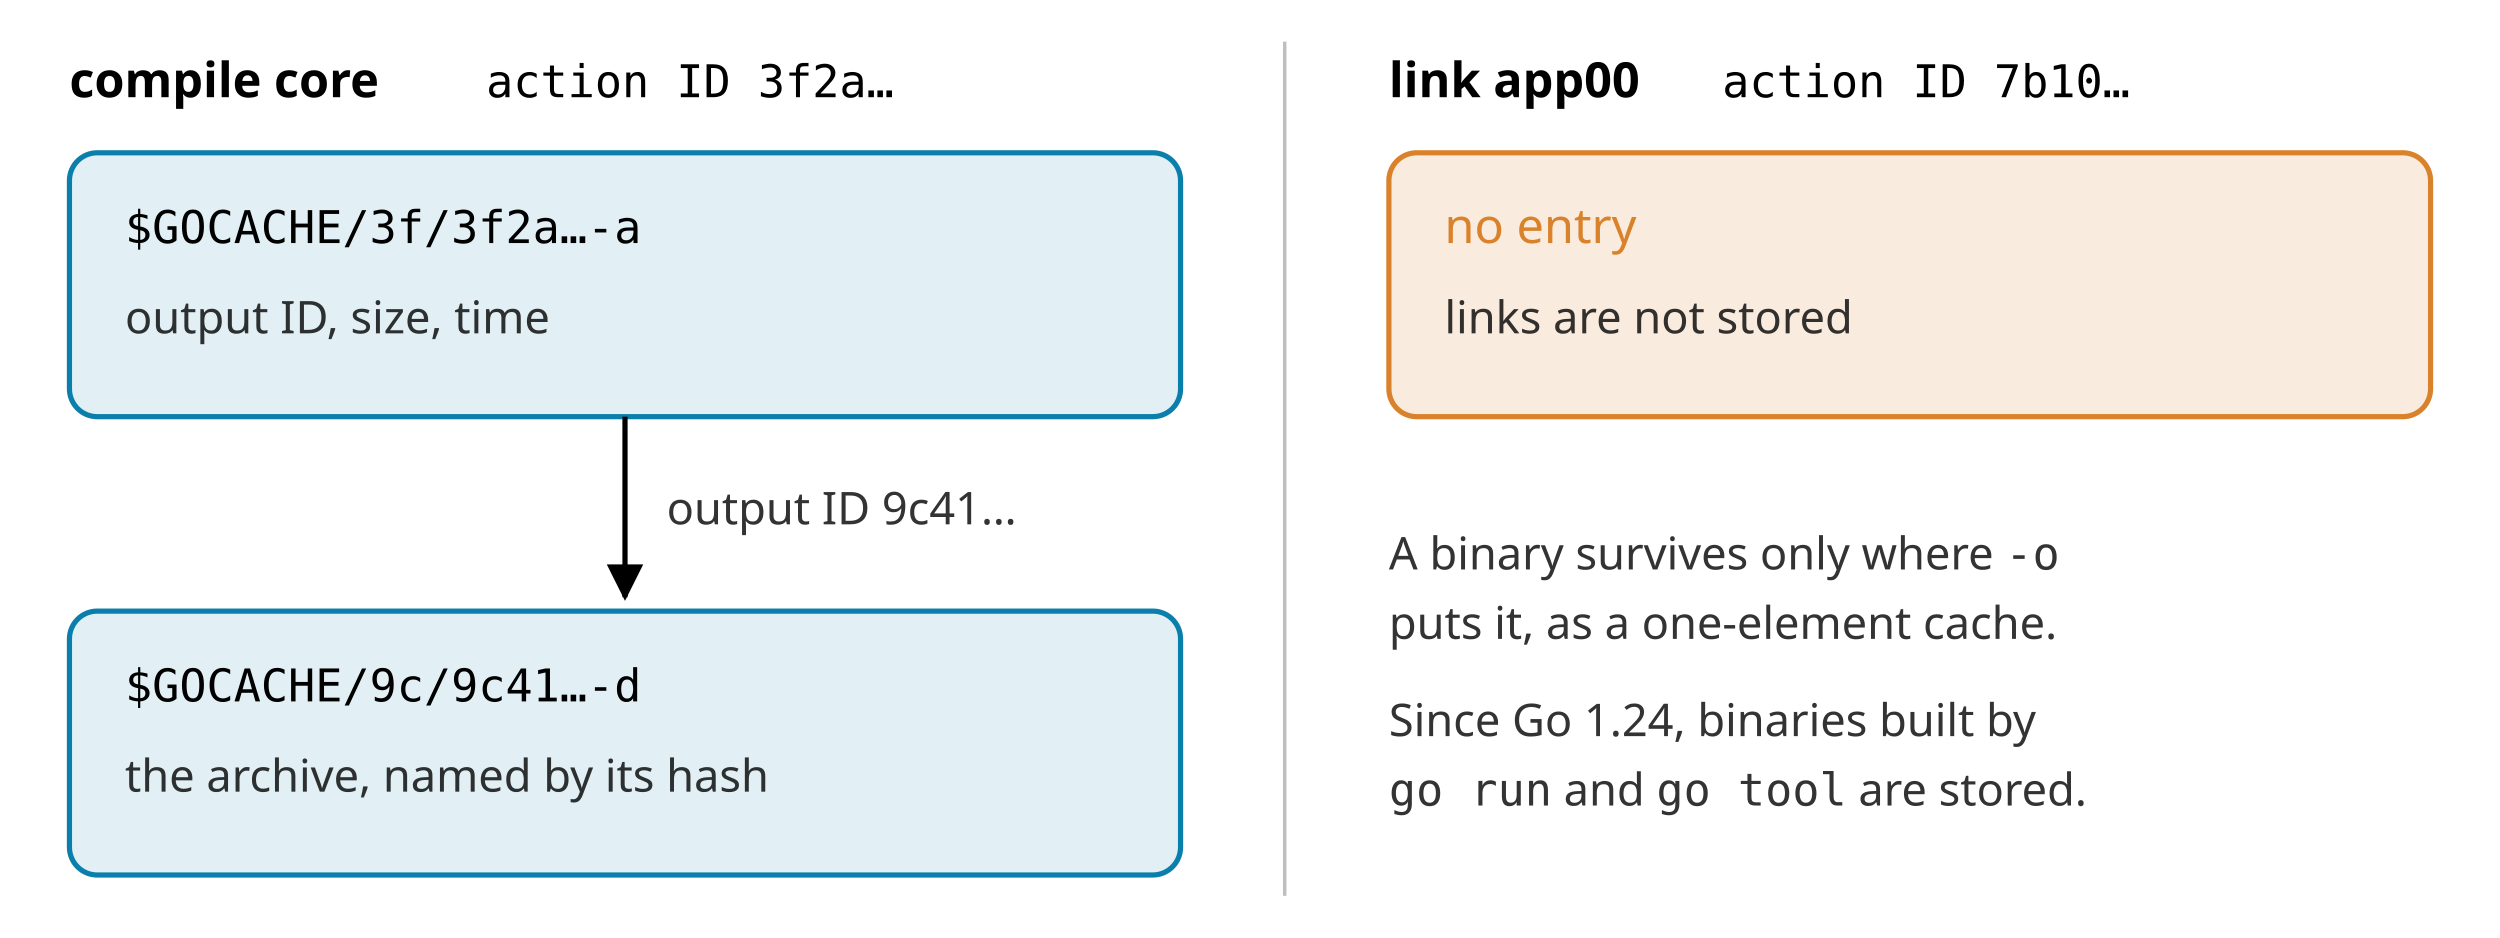
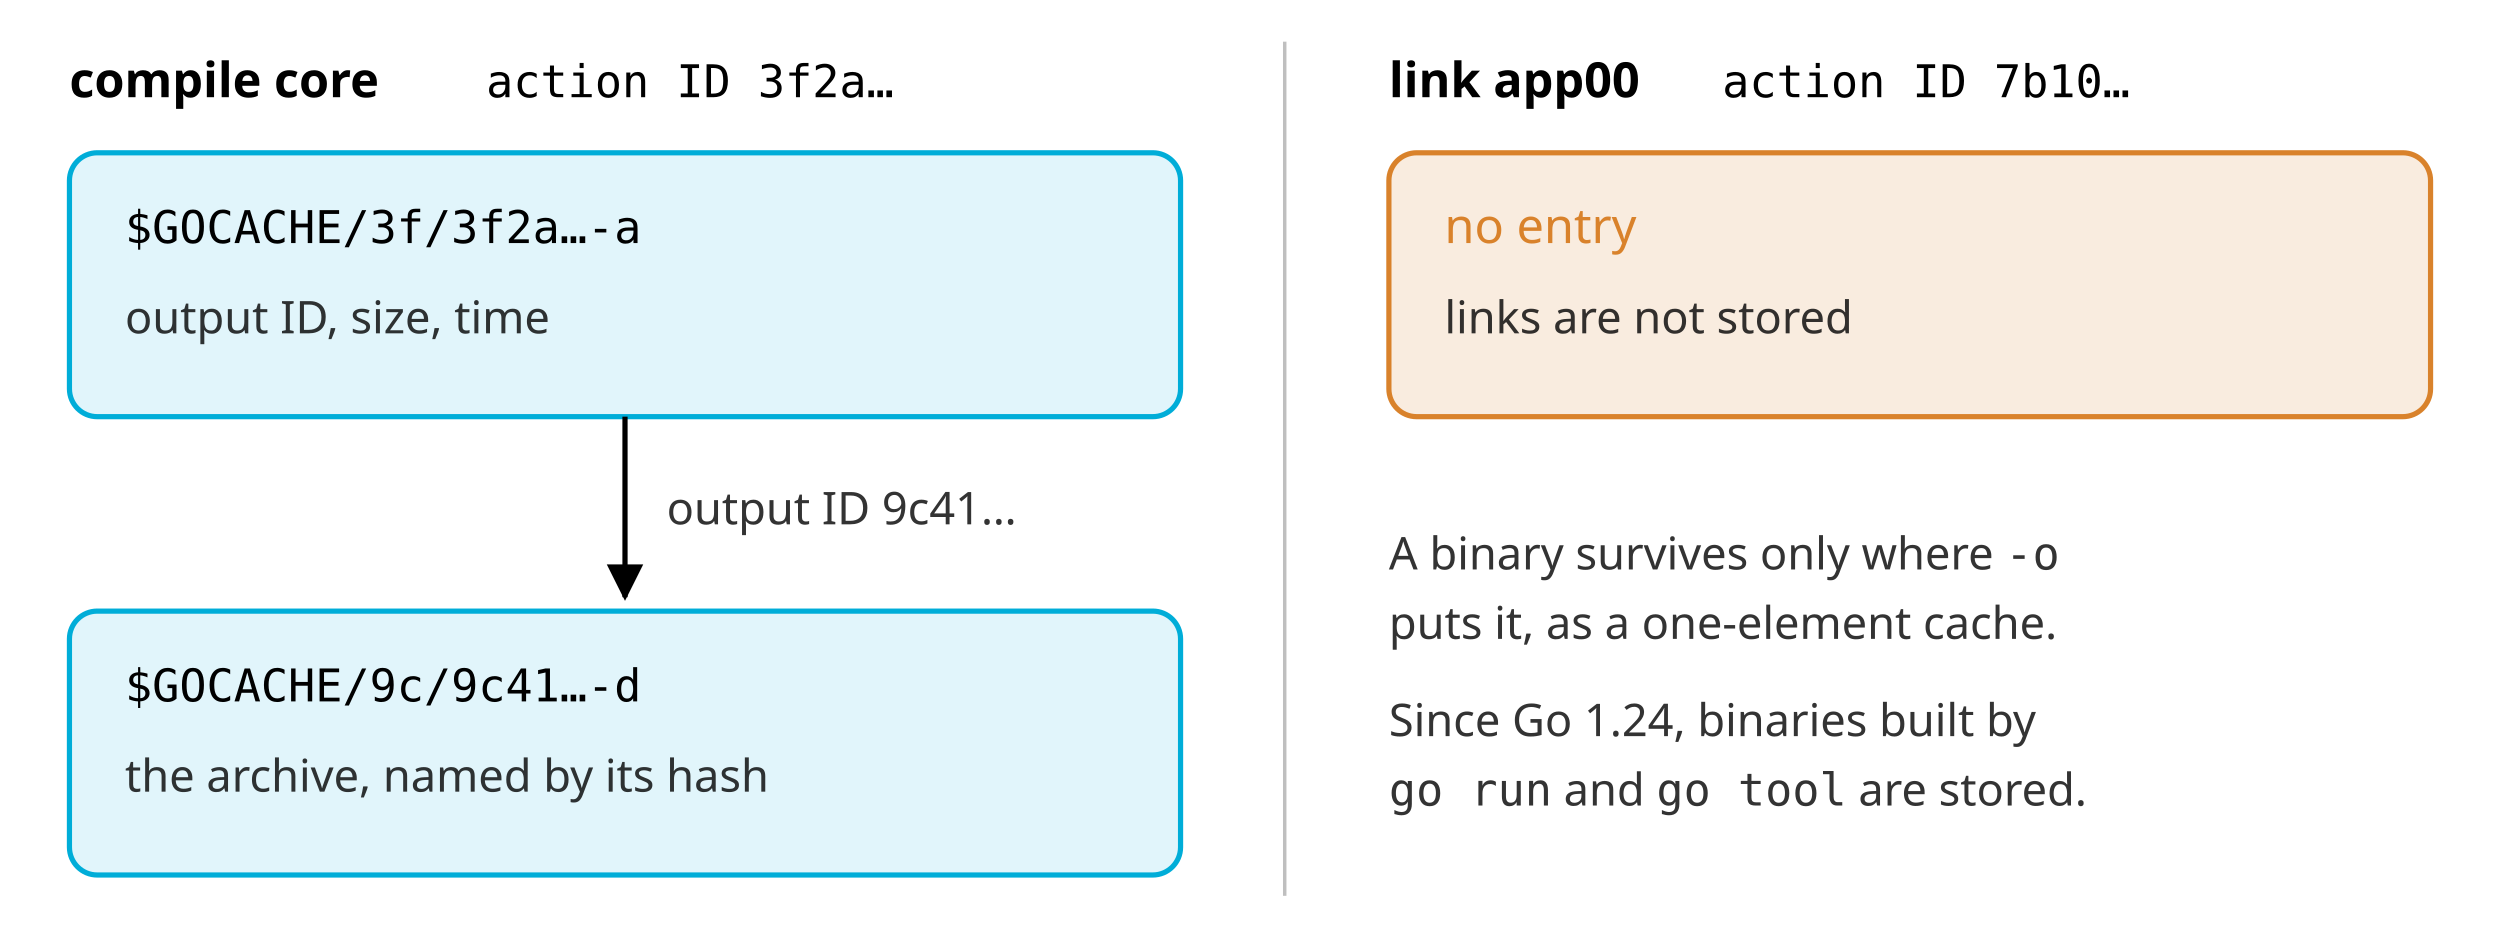
<svg xmlns="http://www.w3.org/2000/svg" viewBox="0 0 720 270" role="img" aria-labelledby="f44-title" class="f44">
  <style>
    .f44 text { font-family: ui-sans-serif, system-ui, sans-serif; font-size: 14px; fill: currentColor; }
    .f44 .f44-sm { font-size: 13px; opacity: 0.8; }
    .f44 .f44-mono { font-family: ui-monospace, SFMono-Regular, Menlo, monospace; font-size: 13px; }
    .f44 .f44-head { font-weight: 600; }
-     .f44 .f44-go { fill: #0b7fab; fill-opacity: 0.12; stroke: #0b7fab; stroke-width: 1.5; }
+     .f44 .f44-go { fill: #00ADD8; fill-opacity: 0.12; stroke: #00ADD8; stroke-width: 1.5; }
    .f44 .f44-run { fill: #d9822b; fill-opacity: 0.15; stroke: #d9822b; stroke-width: 1.5; }
    .f44 .f44-runtext { fill: #d9822b; }
    .f44 .f44-line { fill: none; stroke: currentColor; stroke-width: 1.5; }
    .f44 .f44-sep { stroke: currentColor; stroke-width: 1; opacity: 0.25; }
  </style>
  <defs>
    <marker id="f44-arrow" viewBox="0 0 10 10" refX="9" refY="5" markerWidth="7" markerHeight="7" orient="auto-start-reverse">
      <path d="M0,0 L10,5 L0,10 z" fill="currentColor" />
    </marker>
  </defs>
  <text x="20" y="28" class="f44-head">compile core</text>
  <text x="140" y="28" class="f44-mono">action ID 3f2a…</text>
  <rect class="f44-go" x="20" y="44" width="320" height="76" rx="8" />
  <text x="36" y="70" class="f44-mono">$GOCACHE/3f/3f2a…-a</text>
  <text x="36" y="96" class="f44-sm">output ID, size, time</text>
  <line class="f44-line" x1="180" y1="120" x2="180" y2="172" marker-end="url(#f44-arrow)" />
  <text x="192" y="151" class="f44-sm">output ID 9c41…</text>
  <rect class="f44-go" x="20" y="176" width="320" height="76" rx="8" />
  <text x="36" y="202" class="f44-mono">$GOCACHE/9c/9c41…-d</text>
  <text x="36" y="228" class="f44-sm">the archive, named by its hash</text>
  <line class="f44-sep" x1="370" y1="12" x2="370" y2="258" />
  <text x="400" y="28" class="f44-head">link app00</text>
  <text x="496" y="28" class="f44-mono">action ID 7b10…</text>
  <rect class="f44-run" x="400" y="44" width="300" height="76" rx="8" />
  <text x="416" y="70" class="f44-runtext">no entry</text>
  <text x="416" y="96" class="f44-sm">links are not stored</text>
  <text x="400" y="164" class="f44-sm">A binary survives only where <tspan class="f44-mono">-o</tspan>
  </text>
  <text x="400" y="184" class="f44-sm">puts it, as a one-element cache.</text>
  <text x="400" y="212" class="f44-sm">Since Go 1.24, binaries built by</text>
  <text x="400" y="232" class="f44-sm">
    <tspan class="f44-mono">go run</tspan> and <tspan class="f44-mono">go tool</tspan> are stored.</text>
</svg>
